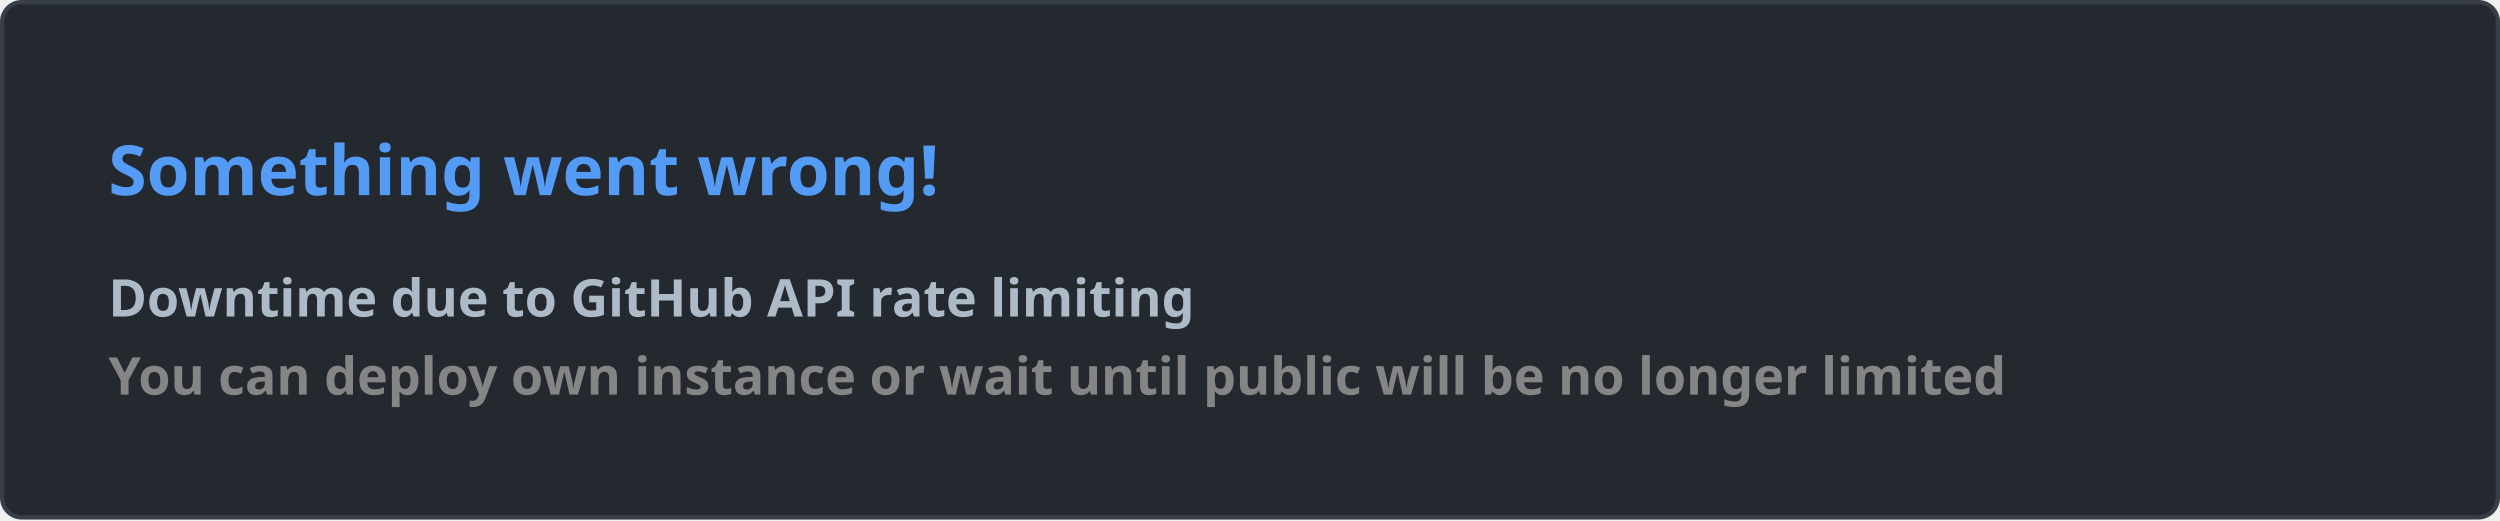
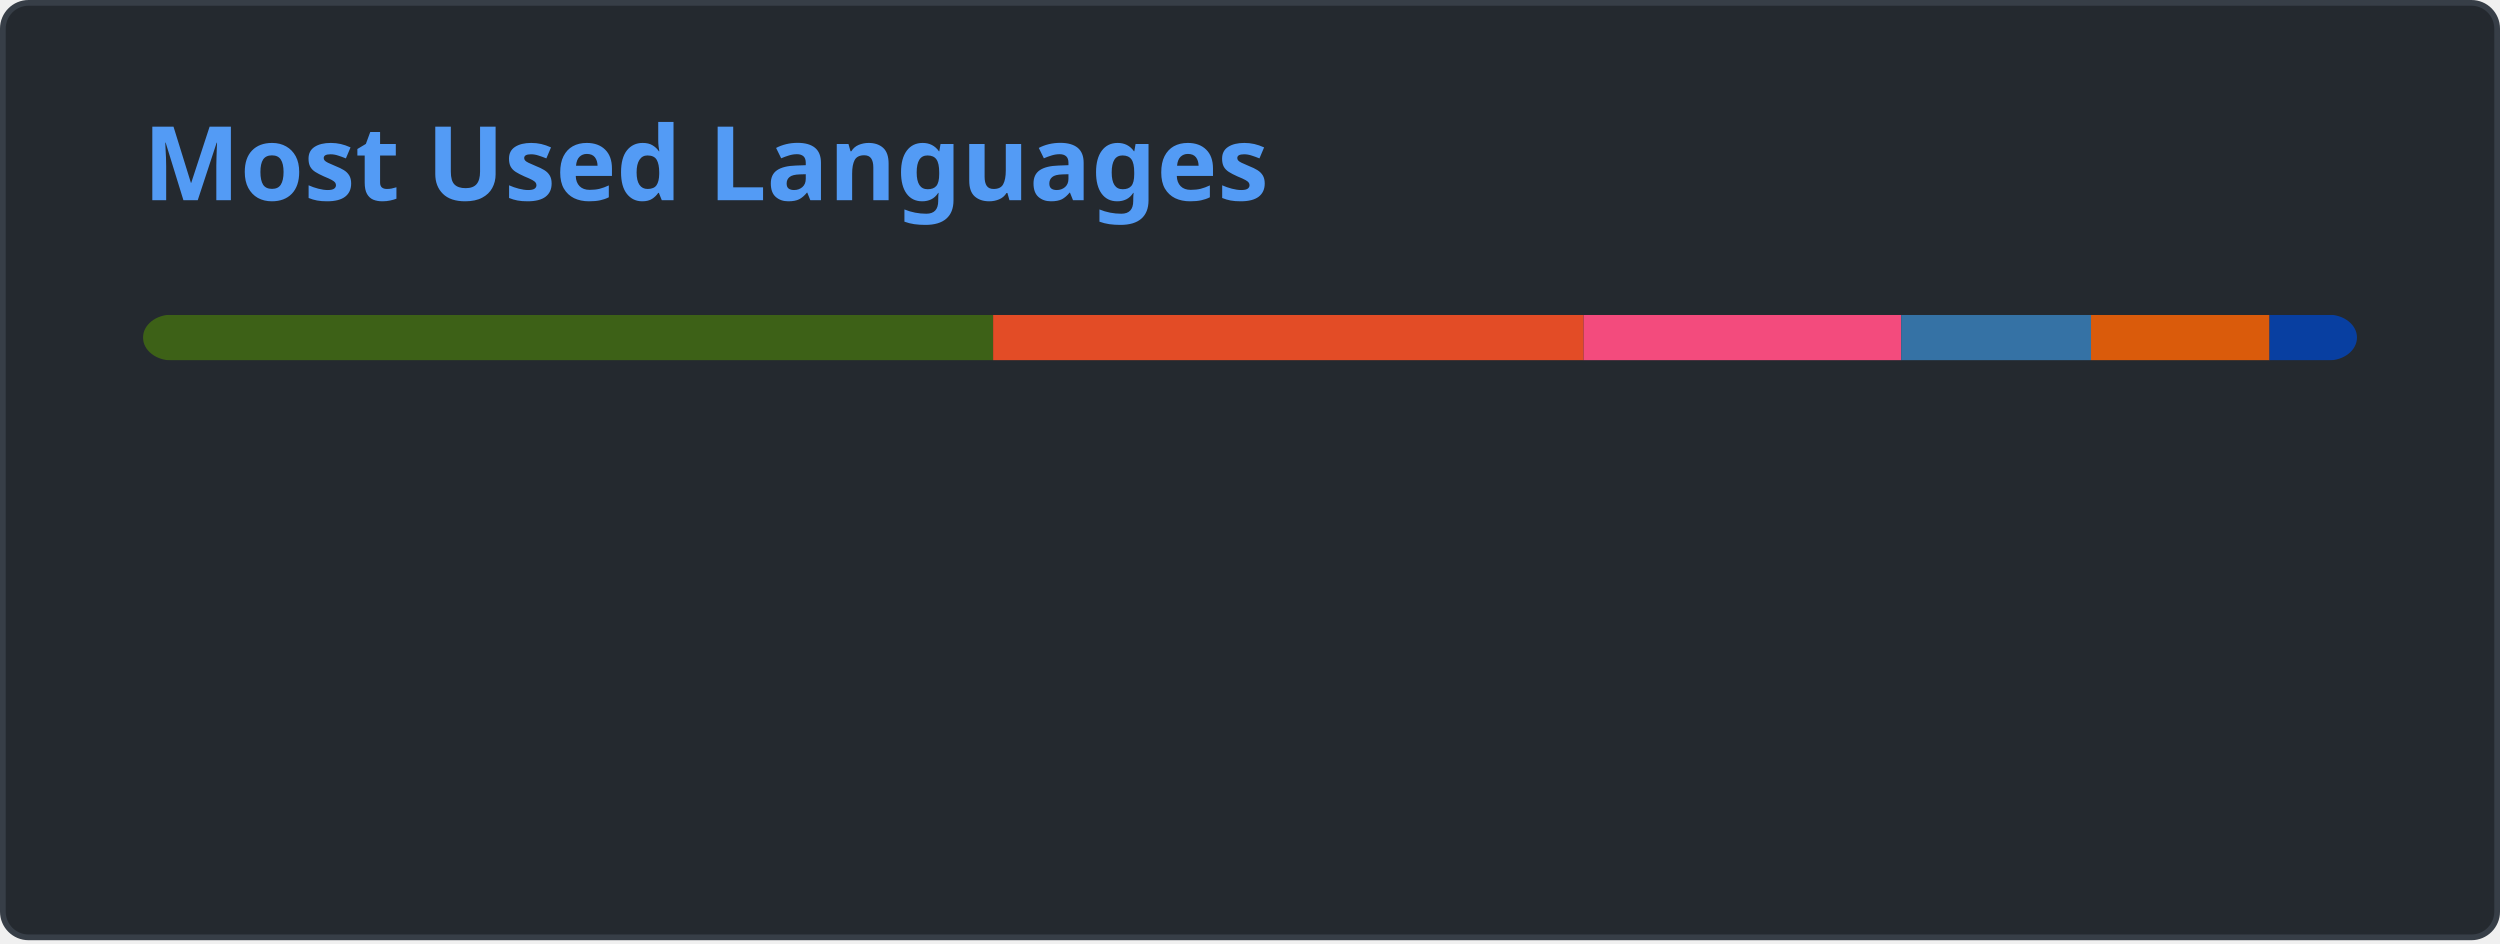
- <svg xmlns="http://www.w3.org/2000/svg" width="576.5" height="120" viewBox="0 0 576.5 120" fill="#24292F">
+ <svg xmlns="http://www.w3.org/2000/svg" width="437" height="165" viewBox="0 0 437 165" fill="none" role="img" aria-labelledby="descId">
  <style>
-     .text { font: 600 16px 'Segoe UI', Ubuntu, Sans-Serif; fill: #539bf5 }
-     .small { font: 600 12px 'Segoe UI', Ubuntu, Sans-Serif; fill: #ADBAC7 }
-     .gray { fill: #858585 }
-     </style>
-   <rect x="0.5" y="0.5" width="575.5" height="99%" rx="4.5" fill="#24292F" stroke="#373E47" />
-   <text x="25" y="45" class="text">Something went wrong!</text>
-   <text data-testid="message" x="25" y="55" class="text small">
-     <tspan x="25" dy="18">Downtime due to GitHub API rate limiting</tspan>
-     <tspan x="25" dy="18" class="gray">You can deploy own instance or wait until public will be no longer limited</tspan>
-   </text>
+           .header {
+             font: 600 18px 'Segoe UI', Ubuntu, Sans-Serif;
+             fill: #539bf5;
+             animation: fadeInAnimation 0.8s ease-in-out forwards;
+           }
+           @supports(-moz-appearance: auto) {
+             /* Selector detects Firefox */
+             .header { font-size: 15.5px; }
+           }
+           
+     @keyframes slideInAnimation {
+       from {
+         width: 0;
+       }
+       to {
+         width: calc(100%-100px);
+       }
+     }
+     @keyframes growWidthAnimation {
+       from {
+         width: 0;
+       }
+       to {
+         width: 100%;
+       }
+     }
+     .stat {
+       font: 600 14px 'Segoe UI', Ubuntu, "Helvetica Neue", Sans-Serif; fill: #ADBAC7;
+     }
+     @supports(-moz-appearance: auto) {
+       /* Selector detects Firefox */
+       .stat { font-size:12px; }
+     }
+     .bold { font-weight: 700 }
+     .lang-name {
+       font: 400 11px "Segoe UI", Ubuntu, Sans-Serif;
+       fill: #ADBAC7;
+     }
+     .stagger {
+       opacity: 0;
+       animation: fadeInAnimation 0.3s ease-in-out forwards;
+     }
+     #rect-mask rect{
+       animation: slideInAnimation 1s ease-in-out forwards;
+     }
+     .lang-progress{
+       animation: growWidthAnimation 0.6s ease-in-out forwards;
+     }
+     
+ 
+           
+       /* Animations */
+       @keyframes scaleInAnimation {
+         from {
+           transform: translate(-5px, 5px) scale(0);
+         }
+         to {
+           transform: translate(-5px, 5px) scale(1);
+         }
+       }
+       @keyframes fadeInAnimation {
+         from {
+           opacity: 0;
+         }
+         to {
+           opacity: 1;
+         }
+       }
+     
+           * { animation-duration: 0s !important; animation-delay: 0s !important; }
+         </style>
+   <rect data-testid="card-bg" x="0.5" y="0.5" rx="4.5" height="99%" stroke="#373E47" width="436" fill="#24292F" stroke-opacity="1" />
+   <g data-testid="card-title" transform="translate(25, 35)">
+     <g transform="translate(0, 0)">
+       <text x="0" y="0" class="header" data-testid="header">Most Used Languages</text>
+     </g>
+   </g>
+   <g data-testid="main-card-body" transform="translate(0, 55)">
+     <svg data-testid="lang-items" x="25">
+       <mask id="rect-mask">
+         <rect x="0" y="0" width="387" height="8" fill="white" rx="5" />
+       </mask>
+       <rect mask="url(#rect-mask)" data-testid="lang-progress" x="0" y="0" width="148.6" height="8" fill="#3D6117" />
+       <rect mask="url(#rect-mask)" data-testid="lang-progress" x="148.6" y="0" width="103.22" height="8" fill="#e34c26" />
+       <rect mask="url(#rect-mask)" data-testid="lang-progress" x="251.82" y="0" width="55.51" height="8" fill="#f34b7d" />
+       <rect mask="url(#rect-mask)" data-testid="lang-progress" x="307.33" y="0" width="33.18" height="8" fill="#3572A5" />
+       <rect mask="url(#rect-mask)" data-testid="lang-progress" x="340.51" y="0" width="31.2" height="8" fill="#DA5B0B" />
+       <rect mask="url(#rect-mask)" data-testid="lang-progress" x="371.71" y="0" width="15.31" height="8" fill="#083fa1" />
+       <g transform="translate(0, 25)">
+         <g transform="translate(0, 0)">
+           <g transform="translate(0, 0)">
+             <g class="stagger" style="animation-delay: 450ms">
+               <circle cx="5" cy="6" r="5" fill="#3D6117" />
+               <text data-testid="lang-name" x="15" y="10" class="lang-name">
+         TeX 38.40%
+       </text>
+             </g>
+           </g>
+           <g transform="translate(0, 25)">
+             <g class="stagger" style="animation-delay: 600ms">
+               <circle cx="5" cy="6" r="5" fill="#e34c26" />
+               <text data-testid="lang-name" x="15" y="10" class="lang-name">
+         HTML 26.67%
+       </text>
+             </g>
+           </g>
+           <g transform="translate(0, 50)">
+             <g class="stagger" style="animation-delay: 750ms">
+               <circle cx="5" cy="6" r="5" fill="#f34b7d" />
+               <text data-testid="lang-name" x="15" y="10" class="lang-name">
+         C++ 14.34%
+       </text>
+             </g>
+           </g>
+         </g>
+         <g transform="translate(150, 0)">
+           <g transform="translate(0, 0)">
+             <g class="stagger" style="animation-delay: 450ms">
+               <circle cx="5" cy="6" r="5" fill="#3572A5" />
+               <text data-testid="lang-name" x="15" y="10" class="lang-name">
+         Python 8.57%
+       </text>
+             </g>
+           </g>
+           <g transform="translate(0, 25)">
+             <g class="stagger" style="animation-delay: 600ms">
+               <circle cx="5" cy="6" r="5" fill="#DA5B0B" />
+               <text data-testid="lang-name" x="15" y="10" class="lang-name">
+         Jupyter Notebook 8.06%
+       </text>
+             </g>
+           </g>
+           <g transform="translate(0, 50)">
+             <g class="stagger" style="animation-delay: 750ms">
+               <circle cx="5" cy="6" r="5" fill="#083fa1" />
+               <text data-testid="lang-name" x="15" y="10" class="lang-name">
+         Markdown 3.96%
+       </text>
+             </g>
+           </g>
+         </g>
+       </g>
+     </svg>
+   </g>
</svg>
